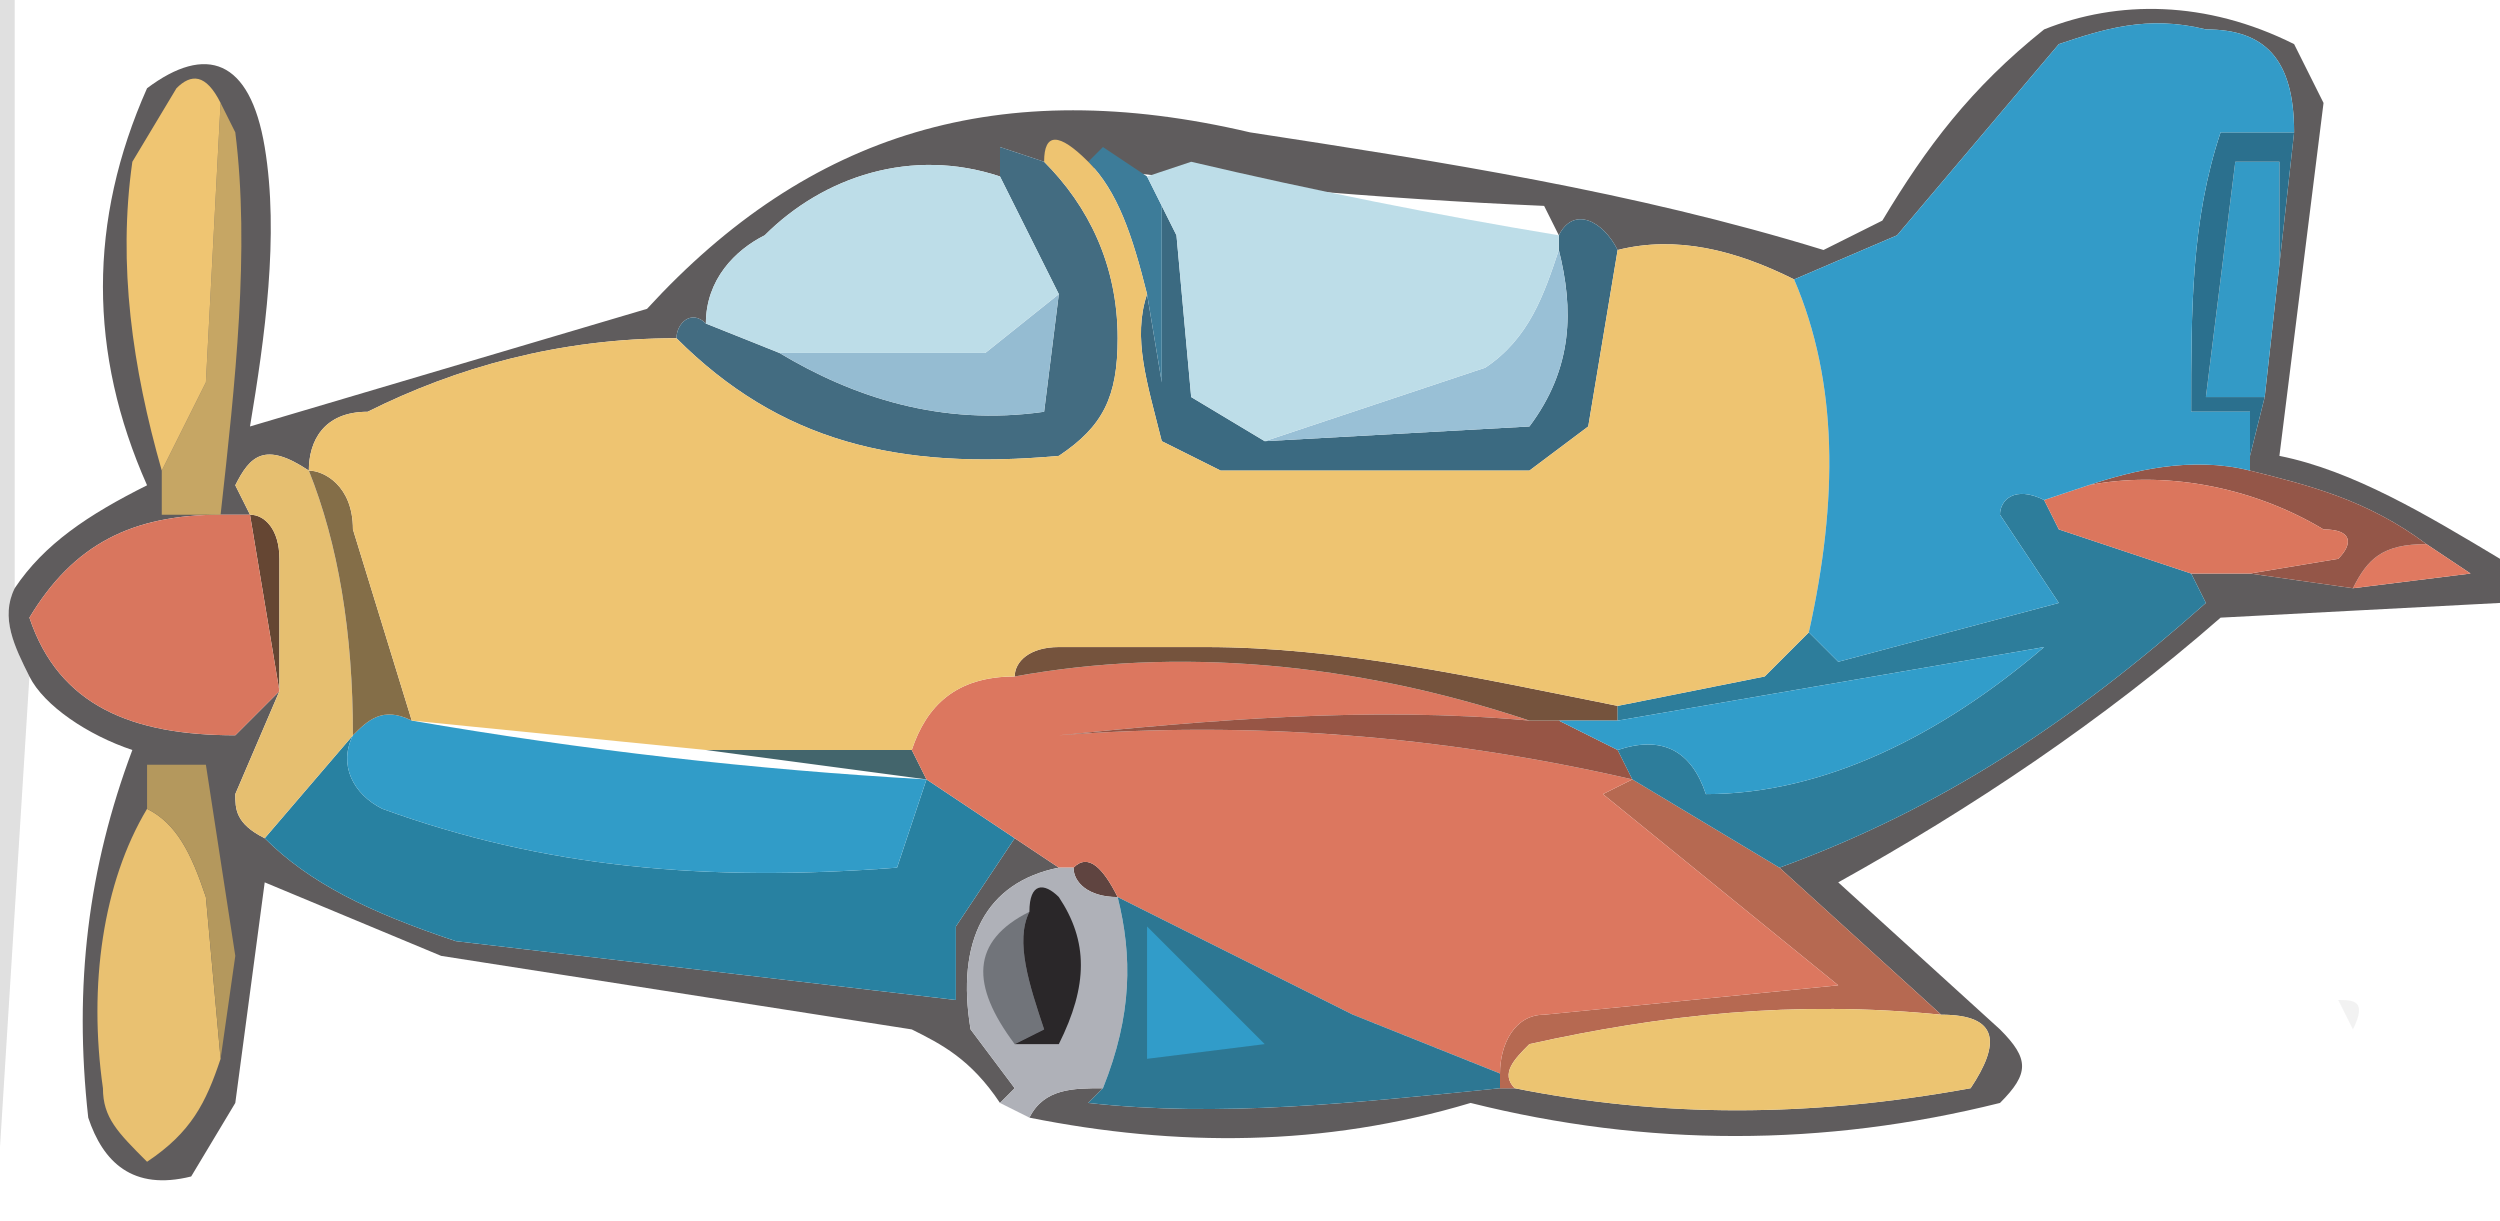
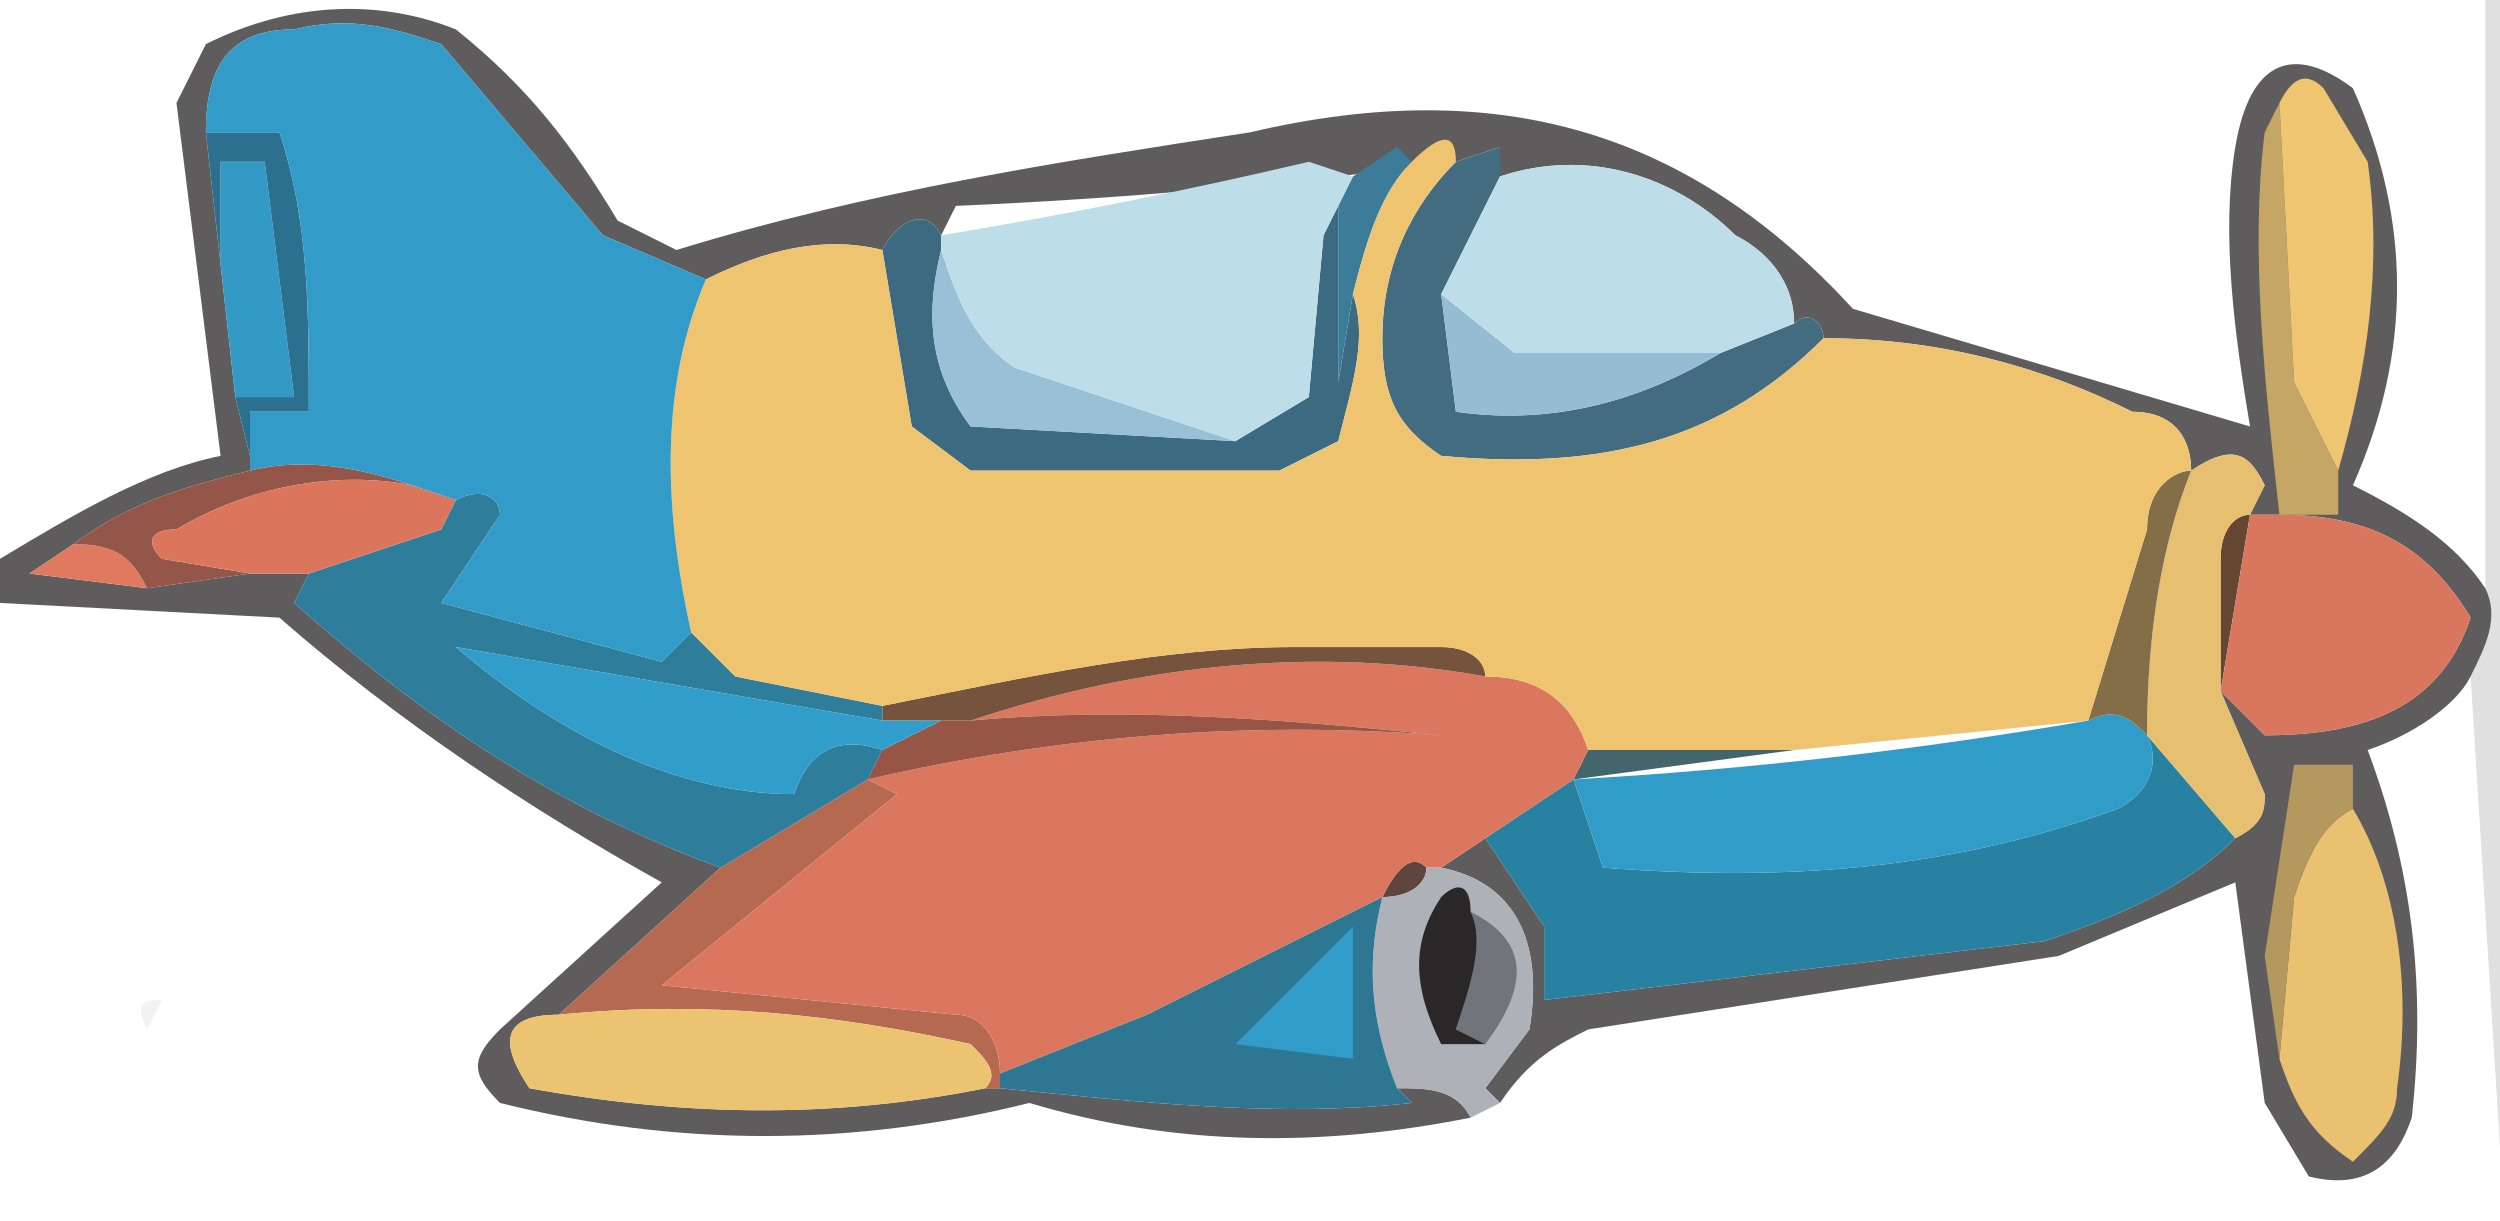
- <svg xmlns="http://www.w3.org/2000/svg" width="170" height="83" style="shape-rendering:geometricPrecision;text-rendering:geometricPrecision;image-rendering:optimizeQuality;fill-rule:evenodd;clip-rule:evenodd">
-   <path fill="#8b8c8c" d="M0 0h1v40c-1 2 0 4 1 6L0 78V0Z" style="opacity:.271" />
-   <path fill="#5f5c5d" d="M170 38v3l-19 1c-8 7-17 13-26 18l11 10c2 2 2 3 0 5-12 3-24 3-36 0-10 3-20 3-30 1 1-2 3-2 5-2l-1 1c9 1 18 0 28-1h1c10 2 20 2 31 0 2-3 2-5-2-5l-11-10c11-4 20-10 29-18l-1-2h4l7 1 8-1-3-2c-4-3-8-4-12-5v-1l1-4 1-9 1-9c0-5-2-7-6-7-4-1-7 0-10 1l-11 13-7 3c-4-2-8-3-12-2-1-2-3-3-4-1l-1-2a380 380 0 0 1-34-3l-3-1v2c-6-2-12 0-16 4-2 1-4 3-4 6-1-1-2 0-2 1-8 0-15 2-21 5-3 0-4 2-4 4-3-2-4-1-5 1l1 2h-2c-6 0-10 2-13 7 2 6 7 8 14 8l3-3-3 7c0 1 0 2 2 3 3 3 7 5 13 7l34 4v-5l4-6 3 2c-5 1-7 5-6 11l3 4-1 1c-2-3-4-4-6-5l-32-5-12-5-2 15-3 5c-4 1-6-1-7-4-1-9 0-17 3-25-3-1-6-3-7-5s-2-4-1-6c2-3 5-5 9-7-4-9-4-18 0-27 4-3 7-2 8 4s0 13-1 19l27-8C55 9 68 5 85 9c13 2 26 4 39 8l4-2c3-5 6-9 11-13 5-2 11-2 17 1l2 4-3 24c5 1 10 4 15 7Z" style="opacity:1" />
-   <path fill="#b66951" d="m111 53 10 6 11 10c-10-1-19 0-28 2-1 1-2 2-1 3h-1v-1c0-2 1-4 3-4l20-2-16-13 2-1Z" style="opacity:1" />
-   <path fill="#5f4440" d="M73 59c1-1 2 0 3 2-2 0-3-1-3-2Z" style="opacity:1" />
-   <path fill="#e9c171" d="M10 55c2 1 3 3 4 6l1 11c-1 3-2 5-5 7-2-2-3-3-3-5-1-7 0-14 3-19Z" style="opacity:1" />
-   <path fill="#b4985d" d="m15 72-1-11c-1-3-2-5-4-6v-3h4l2 13-1 7Z" style="opacity:1" />
-   <path fill="#2881a1" d="M24 50c-1 2 0 4 2 5 11 4 22 5 35 4l2-6 6 4-4 6v5l-34-4c-6-2-10-4-13-7l6-7Z" style="opacity:1" />
-   <path fill="#43656c" d="M48 51h14l1 2-15-2Z" style="opacity:1" />
-   <path fill="#319cc8" d="M28 49a307 307 0 0 0 35 4l-2 6c-13 1-24 0-35-4-2-1-3-3-2-5 1-1 2-2 4-1Z" style="opacity:1" />
-   <path fill="#dc775f" d="M104 49c-11-1-22 0-32 1 13-1 26 0 39 3l-2 1 16 13-20 2c-2 0-3 2-3 4l-10-4-16-8c-1-2-2-3-3-2h-1l-3-2-6-4-1-2c1-3 3-5 7-5 11-2 23-1 35 3Z" style="opacity:1" />
-   <path fill="#975545" d="M104 49h2l4 2 1 2c-13-3-26-4-39-3 10-1 21-2 32-1Z" style="opacity:1" />
-   <path fill="#75533d" d="M110 48v1h-6c-12-4-24-5-35-3 0-1 1-2 3-2h10c9 0 18 2 28 4Z" style="opacity:1" />
-   <path fill="#2d7d9b" d="m139 34 1 2 9 3 1 2c-9 8-18 14-29 18l-10-6-1-2c3-1 5 0 6 3 8 0 16-4 23-10l-29 5v-1l10-2 3-3 2 2 15-4-4-6c0-1 1-2 3-1Z" style="opacity:1" />
-   <path fill="#319dca" d="m110 51-4-2h4l29-5c-7 6-15 10-23 10-1-3-3-4-6-3Z" style="opacity:1" />
-   <path fill="#654633" d="M17 35c1 0 2 1 2 3v9l-2-12Z" style="opacity:1" />
-   <path fill="#e07960" d="m165 37 3 2-8 1c1-2 2-3 5-3Z" style="opacity:1" />
-   <path fill="#d9765e" d="M15 35h2l2 12-3 3c-7 0-12-2-14-8 3-5 7-7 13-7Z" style="opacity:1" />
-   <path fill="#e6bf70" d="M21 32c2 5 3 11 3 18l-6 7c-2-1-2-2-2-3l3-7v-9c0-2-1-3-2-3l-1-2c1-2 2-3 5-1Z" style="opacity:1" />
-   <path fill="#945648" d="M142 33c3-1 7-2 11-1s8 2 12 5c-3 0-4 1-5 3l-7-1 6-1c1-1 1-2-1-2-5-3-11-4-16-3Z" style="opacity:1" />
-   <path fill="#db765d" d="M142 33c5-1 11 0 16 3 2 0 2 1 1 2l-6 1h-4l-9-3-1-2 3-1Z" style="opacity:1" />
-   <path fill="#846e48" d="M21 32c1 0 3 1 3 4l4 13c-2-1-3 0-4 1 0-7-1-13-3-18Z" style="opacity:1" />
-   <path fill="#3b6a81" d="m79 14 1 2 1 11 5 3 18-1c3-4 3-8 2-12v-1c1-2 3-1 4 1l-2 12-4 3H83l-4-2c-1-4-2-7-1-10l1 6V14Z" style="opacity:1" />
-   <path fill="#436c81" d="M71 11c3 3 5 7 5 12 0 4-1 6-4 8-11 1-19-1-26-8 0-1 1-2 2-1l5 2c5 3 11 5 18 4l1-8-4-8v-2l3 1Z" style="opacity:1" />
-   <path fill="#95bcd2" d="m72 20-1 8c-7 1-13-1-18-4h14l5-4Z" style="opacity:1" />
-   <path fill="#339ac6" d="m155 18-1 9h-4l2-16h3v7Z" style="opacity:1" />
-   <path fill="#c6a664" d="m15 7 1 2c1 8 0 17-1 26h-4v-3l3-6 1-19Z" style="opacity:1" />
-   <path fill="#3d7c99" d="m78 12 1 2v12l-1-6c-1-4-2-7-4-9l1-1 3 2Z" style="opacity:1" />
-   <path fill="#eec471" d="M74 11c2 2 3 5 4 9-1 3 0 6 1 10l4 2h21l4-3 2-12c4-1 8 0 12 2 3 7 3 15 1 24l-3 3-10 2c-10-2-19-4-28-4H72c-2 0-3 1-3 2-4 0-6 2-7 5H48l-20-2-4-13c0-3-2-4-3-4 0-2 1-4 4-4 6-3 13-5 21-5 7 7 15 9 26 8 3-2 4-4 4-8 0-5-2-9-5-12 0-2 1-2 3 0Z" style="opacity:1" />
-   <path fill="#99c0d6" d="M106 17c1 4 1 8-2 12l-18 1 15-5c3-2 4-5 5-8Z" style="opacity:1" />
-   <path fill="#bddde8" d="m78 12 3-1a380 380 0 0 0 25 5v1c-1 3-2 6-5 8l-15 5-5-3-1-11-1-2-1-2Z" style="opacity:1" />
-   <path fill="#2b708e" d="m156 9-1 9v-7h-3l-2 16h4l-1 4v-3h-4c0-7 0-13 2-19h5Z" style="opacity:1" />
-   <path fill="#bddde8" d="m68 12 4 8-5 4H53l-5-2c0-3 2-5 4-6 4-4 10-6 16-4Z" style="opacity:1" />
-   <path fill="#efc572" d="m15 7-1 19-3 6c-2-7-3-14-2-21l3-5c1-1 2-1 3 1Z" style="opacity:1" />
-   <path fill="#339bc8" d="M156 9h-5c-2 6-2 12-2 19h4v4c-4-1-8 0-11 1l-3 1c-2-1-3 0-3 1l4 6-15 4-2-2c2-9 2-17-1-24l7-3 11-13c3-1 6-2 10-1 4 0 6 2 6 7Z" style="opacity:1" />
-   <path fill="#989898" d="M159 68c1 0 2 0 1 2l-1-2Z" style="opacity:.122" />
-   <path fill="#afb1b8" d="M72 59h1c0 1 1 2 3 2 1 4 1 8-1 13-2 0-4 0-5 2l-2-1 1-1-3-4c-1-6 1-10 6-11Z" style="opacity:1" />
-   <path fill="#71747a" d="M70 62c-1 2 0 5 1 8l-2 1c-3-4-3-7 1-9Z" style="opacity:1" />
-   <path fill="#2a2729" d="M70 62c0-2 1-2 2-1 2 3 2 6 0 10h-3l2-1c-1-3-2-6-1-8Z" style="opacity:1" />
-   <path fill="#2d7793" d="m76 61 16 8 10 4v1c-10 1-19 2-28 1l1-1c2-5 2-9 1-13Z" style="opacity:1" />
-   <path fill="#319cc9" d="m78 63 8 8-8 1v-9Z" style="opacity:1" />
-   <path fill="#ecc471" d="M132 69c4 0 4 2 2 5-11 2-21 2-31 0-1-1 0-2 1-3 9-2 18-3 28-2Z" style="opacity:1" />
-   <path fill="#959595" d="M165 71v4-4Z" style="opacity:.11" />
+ <svg xmlns="http://www.w3.org/2000/svg" width="170" height="83" style="shape-rendering:geometricPrecision;text-rendering:geometricPrecision;image-rendering:optimizeQuality;fill-rule:evenodd;clip-rule:evenodd" version="1.1" id="svg42">
+   <defs id="defs42" />
+   <path fill="#8b8c8c" d="m 170,0 h -1 v 40 c 1,2 0,4 -1,6 l 2,32 z" style="opacity:0.271" id="path1" />
+   <path fill="#5f5c5d" d="m 0,38 v 3 l 19,1 c 8,7 17,13 26,18 L 34,70 c -2,2 -2,3 0,5 12,3 24,3 36,0 10,3 20,3 30,1 -1,-2 -3,-2 -5,-2 l 1,1 c -9,1 -18,0 -28,-1 h -1 c -10,2 -20,2 -31,0 -2,-3 -2,-5 2,-5 L 49,59 C 38,55 29,49 20,41 l 1,-2 h -4 l -7,1 -8,-1 3,-2 c 4,-3 8,-4 12,-5 V 31 L 16,27 15,18 14,9 c 0,-5 2,-7 6,-7 4,-1 7,0 10,1 l 11,13 7,3 c 4,-2 8,-3 12,-2 1,-2 3,-3 4,-1 l 1,-2 a 380,380 0 0 0 34,-3 l 3,-1 v 2 c 6,-2 12,0 16,4 2,1 4,3 4,6 1,-1 2,0 2,1 8,0 15,2 21,5 3,0 4,2 4,4 3,-2 4,-1 5,1 l -1,2 h 2 c 6,0 10,2 13,7 -2,6 -7,8 -14,8 l -3,-3 3,7 c 0,1 0,2 -2,3 -3,3 -7,5 -13,7 l -34,4 v -5 l -4,-6 -3,2 c 5,1 7,5 6,11 l -3,4 1,1 c 2,-3 4,-4 6,-5 l 32,-5 12,-5 2,15 3,5 c 4,1 6,-1 7,-4 1,-9 0,-17 -3,-25 3,-1 6,-3 7,-5 1,-2 2,-4 1,-6 -2,-3 -5,-5 -9,-7 4,-9 4,-18 0,-27 -4,-3 -7,-2 -8,4 -1,6 0,13 1,19 L 126,21 C 115,9 102,5 85,9 72,11 59,13 46,17 L 42,15 C 39,10 36,6 31,2 26,0 20,0 14,3 l -2,4 3,24 C 10,32 5,35 0,38 Z" style="opacity:1" id="path2" />
+   <path fill="#b66951" d="M 59,53 49,59 38,69 c 10,-1 19,0 28,2 1,1 2,2 1,3 h 1 v -1 c 0,-2 -1,-4 -3,-4 L 45,67 61,54 Z" style="opacity:1" id="path3" />
+   <path fill="#5f4440" d="m 97,59 c -1,-1 -2,0 -3,2 2,0 3,-1 3,-2 z" style="opacity:1" id="path4" />
+   <path fill="#e9c171" d="m 160,55 c -2,1 -3,3 -4,6 l -1,11 c 1,3 2,5 5,7 2,-2 3,-3 3,-5 1,-7 0,-14 -3,-19 z" style="opacity:1" id="path5" />
+   <path fill="#b4985d" d="m 155,72 1,-11 c 1,-3 2,-5 4,-6 v -3 h -4 l -2,13 z" style="opacity:1" id="path6" />
+   <path fill="#2881a1" d="m 146,50 c 1,2 0,4 -2,5 -11,4 -22,5 -35,4 l -2,-6 -6,4 4,6 v 5 l 34,-4 c 6,-2 10,-4 13,-7 z" style="opacity:1" id="path7" />
+   <path fill="#43656c" d="m 122,51 h -14 l -1,2 z" style="opacity:1" id="path8" />
+   <path fill="#319cc8" d="m 142,49 a 307,307 0 0 1 -35,4 l 2,6 c 13,1 24,0 35,-4 2,-1 3,-3 2,-5 -1,-1 -2,-2 -4,-1 z" style="opacity:1" id="path9" />
+   <path fill="#dc775f" d="m 66,49 c 11,-1 22,0 32,1 -13,-1 -26,0 -39,3 l 2,1 -16,13 20,2 c 2,0 3,2 3,4 l 10,-4 16,-8 c 1,-2 2,-3 3,-2 h 1 l 3,-2 6,-4 1,-2 c -1,-3 -3,-5 -7,-5 -11,-2 -23,-1 -35,3 z" style="opacity:1" id="path10" />
+   <path fill="#975545" d="m 66,49 h -2 l -4,2 -1,2 C 72,50 85,49 98,50 88,49 77,48 66,49 Z" style="opacity:1" id="path11" />
+   <path fill="#75533d" d="m 60,48 v 1 h 6 c 12,-4 24,-5 35,-3 0,-1 -1,-2 -3,-2 H 88 c -9,0 -18,2 -28,4 z" style="opacity:1" id="path12" />
+   <path fill="#2d7d9b" d="m 31,34 -1,2 -9,3 -1,2 c 9,8 18,14 29,18 l 10,-6 1,-2 c -3,-1 -5,0 -6,3 -8,0 -16,-4 -23,-10 l 29,5 v -1 l -10,-2 -3,-3 -2,2 -15,-4 4,-6 c 0,-1 -1,-2 -3,-1 z" style="opacity:1" id="path13" />
+   <path fill="#319dca" d="m 60,51 4,-2 H 60 L 31,44 c 7,6 15,10 23,10 1,-3 3,-4 6,-3 z" style="opacity:1" id="path14" />
+   <path fill="#654633" d="m 153,35 c -1,0 -2,1 -2,3 v 9 z" style="opacity:1" id="path15" />
+   <path fill="#e07960" d="m 5,37 -3,2 8,1 C 9,38 8,37 5,37 Z" style="opacity:1" id="path16" />
+   <path fill="#d9765e" d="m 155,35 h -2 l -2,12 3,3 c 7,0 12,-2 14,-8 -3,-5 -7,-7 -13,-7 z" style="opacity:1" id="path17" />
+   <path fill="#e6bf70" d="m 149,32 c -2,5 -3,11 -3,18 l 6,7 c 2,-1 2,-2 2,-3 l -3,-7 v -9 c 0,-2 1,-3 2,-3 l 1,-2 c -1,-2 -2,-3 -5,-1 z" style="opacity:1" id="path18" />
+   <path fill="#945648" d="m 28,33 c -3,-1 -7,-2 -11,-1 -4,1 -8,2 -12,5 3,0 4,1 5,3 l 7,-1 -6,-1 c -1,-1 -1,-2 1,-2 5,-3 11,-4 16,-3 z" style="opacity:1" id="path19" />
+   <path fill="#db765d" d="m 28,33 c -5,-1 -11,0 -16,3 -2,0 -2,1 -1,2 l 6,1 h 4 l 9,-3 1,-2 z" style="opacity:1" id="path20" />
+   <path fill="#846e48" d="m 149,32 c -1,0 -3,1 -3,4 l -4,13 c 2,-1 3,0 4,1 0,-7 1,-13 3,-18 z" style="opacity:1" id="path21" />
+   <path fill="#3b6a81" d="m 91,14 -1,2 -1,11 -5,3 -18,-1 C 63,25 63,21 64,17 v -1 c -1,-2 -3,-1 -4,1 l 2,12 4,3 h 21 l 4,-2 c 1,-4 2,-7 1,-10 l -1,6 z" style="opacity:1" id="path22" />
+   <path fill="#436c81" d="m 99,11 c -3,3 -5,7 -5,12 0,4 1,6 4,8 11,1 19,-1 26,-8 0,-1 -1,-2 -2,-1 l -5,2 c -5,3 -11,5 -18,4 l -1,-8 4,-8 v -2 z" style="opacity:1" id="path23" />
+   <path fill="#95bcd2" d="m 98,20 1,8 c 7,1 13,-1 18,-4 h -14 z" style="opacity:1" id="path24" />
+   <path fill="#339ac6" d="m 15,18 1,9 h 4 L 18,11 h -3 z" style="opacity:1" id="path25" />
+   <path fill="#c6a664" d="m 155,7 -1,2 c -1,8 0,17 1,26 h 4 v -3 l -3,-6 z" style="opacity:1" id="path26" />
+   <path fill="#3d7c99" d="m 92,12 -1,2 v 12 l 1,-6 c 1,-4 2,-7 4,-9 l -1,-1 z" style="opacity:1" id="path27" />
+   <path fill="#eec471" d="m 96,11 c -2,2 -3,5 -4,9 1,3 0,6 -1,10 l -4,2 H 66 L 62,29 60,17 c -4,-1 -8,0 -12,2 -3,7 -3,15 -1,24 l 3,3 10,2 c 10,-2 19,-4 28,-4 h 10 c 2,0 3,1 3,2 4,0 6,2 7,5 h 14 l 20,-2 4,-13 c 0,-3 2,-4 3,-4 0,-2 -1,-4 -4,-4 -6,-3 -13,-5 -21,-5 -7,7 -15,9 -26,8 -3,-2 -4,-4 -4,-8 0,-5 2,-9 5,-12 0,-2 -1,-2 -3,0 z" style="opacity:1" id="path28" />
+   <path fill="#99c0d6" d="m 64,17 c -1,4 -1,8 2,12 l 18,1 -15,-5 c -3,-2 -4,-5 -5,-8 z" style="opacity:1" id="path29" />
+   <path fill="#bddde8" d="m 92,12 -3,-1 a 380,380 0 0 1 -25,5 v 1 c 1,3 2,6 5,8 l 15,5 5,-3 1,-11 1,-2 z" style="opacity:1" id="path30" />
+   <path fill="#2b708e" d="m 14,9 1,9 v -7 h 3 l 2,16 h -4 l 1,4 v -3 h 4 C 21,21 21,15 19,9 Z" style="opacity:1" id="path31" />
+   <path fill="#bddde8" d="m 102,12 -4,8 5,4 h 14 l 5,-2 c 0,-3 -2,-5 -4,-6 -4,-4 -10,-6 -16,-4 z" style="opacity:1" id="path32" />
+   <path fill="#efc572" d="m 155,7 1,19 3,6 c 2,-7 3,-14 2,-21 l -3,-5 c -1,-1 -2,-1 -3,1 z" style="opacity:1" id="path33" />
+   <path fill="#339bc8" d="m 14,9 h 5 c 2,6 2,12 2,19 h -4 v 4 c 4,-1 8,0 11,1 l 3,1 c 2,-1 3,0 3,1 l -4,6 15,4 2,-2 C 45,34 45,26 48,19 L 41,16 30,3 C 27,2 24,1 20,2 16,2 14,4 14,9 Z" style="opacity:1" id="path34" />
+   <path fill="#989898" d="m 11,68 c -1,0 -2,0 -1,2 z" style="opacity:0.122" id="path35" />
+   <path fill="#afb1b8" d="m 98,59 h -1 c 0,1 -1,2 -3,2 -1,4 -1,8 1,13 2,0 4,0 5,2 l 2,-1 -1,-1 3,-4 c 1,-6 -1,-10 -6,-11 z" style="opacity:1" id="path36" />
+   <path fill="#71747a" d="m 100,62 c 1,2 0,5 -1,8 l 2,1 c 3,-4 3,-7 -1,-9 z" style="opacity:1" id="path37" />
+   <path fill="#2a2729" d="m 100,62 c 0,-2 -1,-2 -2,-1 -2,3 -2,6 0,10 h 3 l -2,-1 c 1,-3 2,-6 1,-8 z" style="opacity:1" id="path38" />
+   <path fill="#2d7793" d="m 94,61 -16,8 -10,4 v 1 c 10,1 19,2 28,1 L 95,74 C 93,69 93,65 94,61 Z" style="opacity:1" id="path39" />
+   <path fill="#319cc9" d="m 92,63 -8,8 8,1 z" style="opacity:1" id="path40" />
+   <path fill="#ecc471" d="m 38,69 c -4,0 -4,2 -2,5 11,2 21,2 31,0 1,-1 0,-2 -1,-3 -9,-2 -18,-3 -28,-2 z" style="opacity:1" id="path41" />
+   <path fill="#959595" d="m 5,71 v 4 z" style="opacity:0.11" id="path42" />
</svg>
